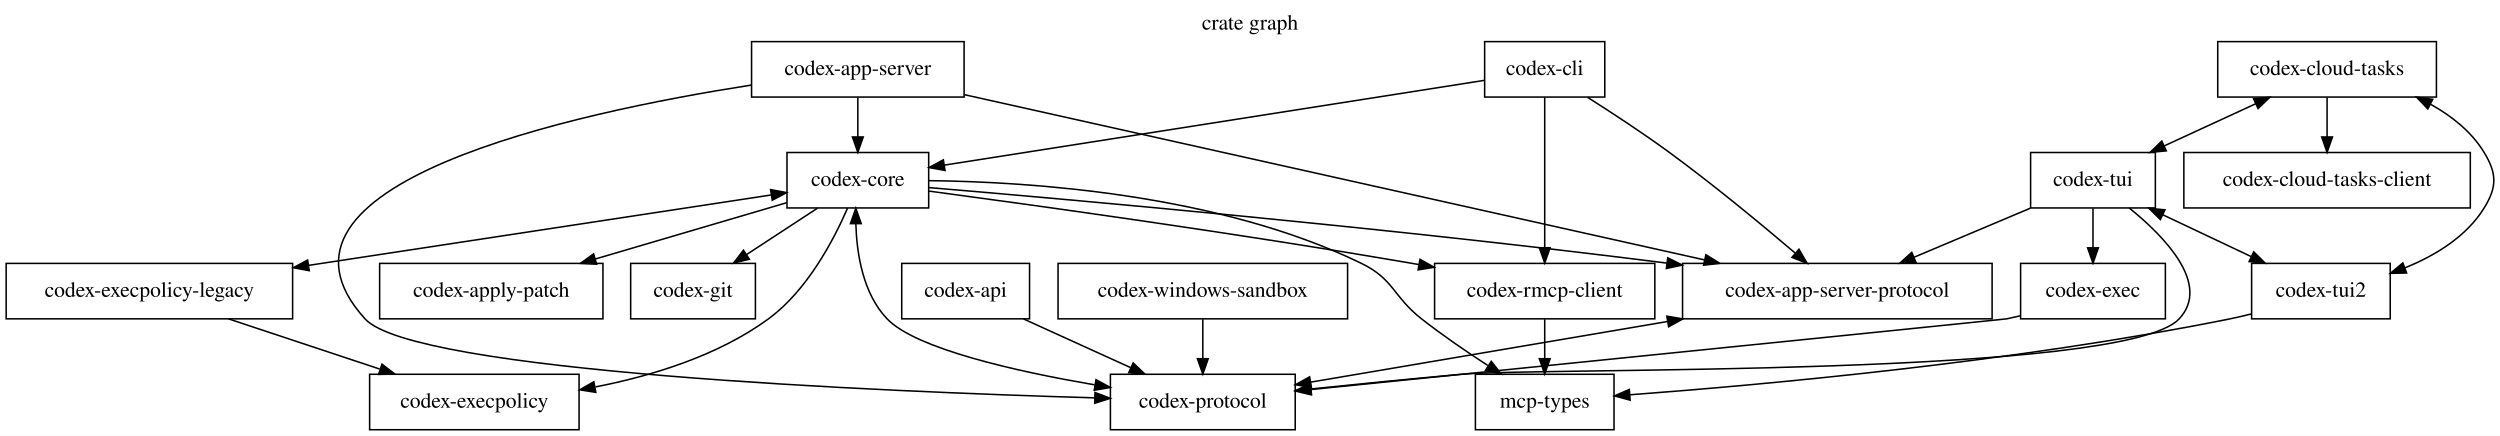
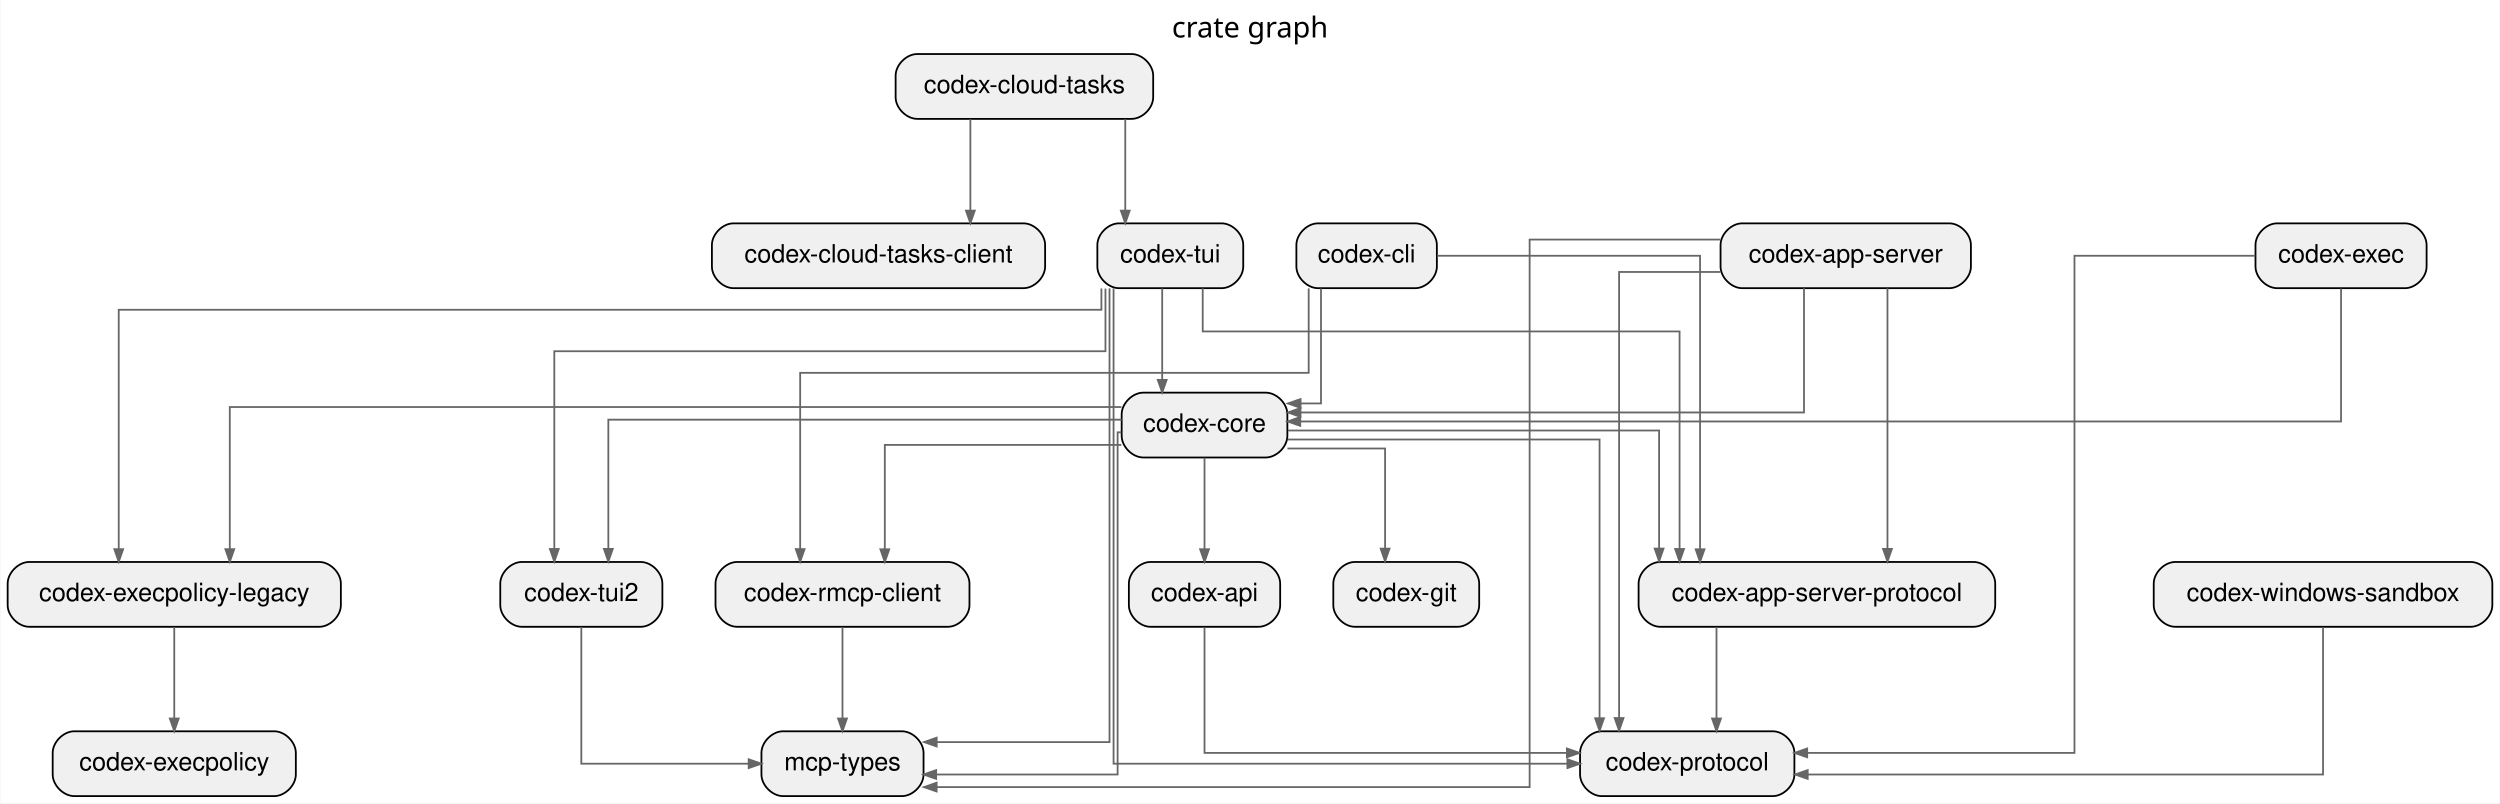
- <svg xmlns="http://www.w3.org/2000/svg" width="1623pt" height="283pt" viewBox="0.00 0.00 1623.28 283.00">
-   <g id="graph0" class="graph" transform="scale(1 1) rotate(0) translate(4 279)">
-     <polygon fill="white" stroke="transparent" points="-4,4 -4,-279 1619.28,-279 1619.28,4 -4,4" />
-     <text text-anchor="middle" x="807.64" y="-259.8" font-family="Times,serif" font-size="14.00">crate graph</text>
+ <svg xmlns="http://www.w3.org/2000/svg" width="1388pt" height="446pt" viewBox="0.00 0.00 1387.50 446.00">
+   <g id="graph0" class="graph" transform="scale(1 1) rotate(0) translate(4 442)">
+     <polygon fill="white" stroke="transparent" points="-4,4 -4,-442 1383.5,-442 1383.5,4 -4,4" />
+     <text text-anchor="middle" x="689.75" y="-421.2" font-family="Helvetica Bold" font-size="16.00">crate graph</text>
    <g id="node1" class="node">
-       <polygon fill="none" stroke="black" points="664.5,-108 581.5,-108 581.5,-72 664.5,-72 664.5,-108" />
-       <text text-anchor="middle" x="623" y="-86.3" font-family="Times,serif" font-size="14.00">codex-api</text>
+       <path fill="#f0f0f0" stroke="black" d="M694.5,-130C694.5,-130 634.5,-130 634.5,-130 628.5,-130 622.5,-124 622.5,-118 622.5,-118 622.5,-106 622.5,-106 622.5,-100 628.5,-94 634.5,-94 634.5,-94 694.5,-94 694.5,-94 700.5,-94 706.5,-100 706.5,-106 706.5,-106 706.5,-118 706.5,-118 706.5,-124 700.5,-130 694.5,-130" />
+       <text text-anchor="middle" x="664.5" y="-108.3" font-family="Helvetica,sans-Serif" font-size="14.00">codex-api</text>
+     </g>
+     <g id="node12" class="node">
+       <path fill="#f0f0f0" stroke="black" d="M980,-36C980,-36 885,-36 885,-36 879,-36 873,-30 873,-24 873,-24 873,-12 873,-12 873,-6 879,0 885,0 885,0 980,0 980,0 986,0 992,-6 992,-12 992,-12 992,-24 992,-24 992,-30 986,-36 980,-36" />
+       <text text-anchor="middle" x="932.5" y="-14.3" font-family="Helvetica,sans-Serif" font-size="14.00">codex-protocol</text>
+     </g>
+     <g id="edge1" class="edge">
+       <path fill="none" stroke="#666666" d="M664.5,-93.77C664.5,-67.99 664.5,-24 664.5,-24 664.5,-24 865.69,-24 865.69,-24" />
+       <polygon fill="#666666" stroke="#666666" points="865.69,-26.45 872.69,-24 865.69,-21.55 865.69,-26.45" />
+     </g>
+     <g id="node2" class="node">
+       <path fill="#f0f0f0" stroke="black" d="M1078,-318C1078,-318 963,-318 963,-318 957,-318 951,-312 951,-306 951,-306 951,-294 951,-294 951,-288 957,-282 963,-282 963,-282 1078,-282 1078,-282 1084,-282 1090,-288 1090,-294 1090,-294 1090,-306 1090,-306 1090,-312 1084,-318 1078,-318" />
+       <text text-anchor="middle" x="1020.5" y="-296.3" font-family="Helvetica,sans-Serif" font-size="14.00">codex-app-server</text>
+     </g>
+     <g id="node3" class="node">
+       <path fill="#f0f0f0" stroke="black" d="M1091.5,-130C1091.5,-130 917.5,-130 917.5,-130 911.5,-130 905.5,-124 905.5,-118 905.5,-118 905.5,-106 905.5,-106 905.5,-100 911.5,-94 917.5,-94 917.5,-94 1091.5,-94 1091.5,-94 1097.5,-94 1103.5,-100 1103.5,-106 1103.5,-106 1103.5,-118 1103.5,-118 1103.5,-124 1097.5,-130 1091.5,-130" />
+       <text text-anchor="middle" x="1004.5" y="-108.3" font-family="Helvetica,sans-Serif" font-size="14.00">codex-app-server-protocol</text>
+     </g>
+     <g id="edge2" class="edge">
+       <path fill="none" stroke="#666666" d="M1043.67,-281.97C1043.67,-281.97 1043.67,-137.25 1043.67,-137.25" />
+       <polygon fill="#666666" stroke="#666666" points="1046.12,-137.25 1043.67,-130.25 1041.22,-137.25 1046.12,-137.25" />
+     </g>
+     <g id="node7" class="node">
+       <path fill="#f0f0f0" stroke="black" d="M698.5,-224C698.5,-224 630.5,-224 630.5,-224 624.5,-224 618.5,-218 618.5,-212 618.5,-212 618.5,-200 618.5,-200 618.5,-194 624.5,-188 630.5,-188 630.5,-188 698.5,-188 698.5,-188 704.5,-188 710.5,-194 710.5,-200 710.5,-200 710.5,-212 710.5,-212 710.5,-218 704.5,-224 698.5,-224" />
+       <text text-anchor="middle" x="664.5" y="-202.3" font-family="Helvetica,sans-Serif" font-size="14.00">codex-core</text>
+     </g>
+     <g id="edge3" class="edge">
+       <path fill="none" stroke="#666666" d="M997.33,-281.97C997.33,-256.49 997.33,-213 997.33,-213 997.33,-213 717.78,-213 717.78,-213" />
+       <polygon fill="#666666" stroke="#666666" points="717.78,-210.55 710.78,-213 717.78,-215.45 717.78,-210.55" />
+     </g>
+     <g id="edge4" class="edge">
+       <path fill="none" stroke="#666666" d="M950.96,-291C921.86,-291 894.67,-291 894.67,-291 894.67,-291 894.67,-43.34 894.67,-43.34" />
+       <polygon fill="#666666" stroke="#666666" points="897.12,-43.34 894.67,-36.34 892.22,-43.34 897.12,-43.34" />
+     </g>
+     <g id="node17" class="node">
+       <path fill="#f0f0f0" stroke="black" d="M496.5,-36C496.5,-36 430.5,-36 430.5,-36 424.5,-36 418.5,-30 418.5,-24 418.5,-24 418.5,-12 418.5,-12 418.5,-6 424.5,0 430.5,0 430.5,0 496.5,0 496.5,0 502.5,0 508.5,-6 508.5,-12 508.5,-12 508.5,-24 508.5,-24 508.5,-30 502.5,-36 496.5,-36" />
+       <text text-anchor="middle" x="463.5" y="-14.3" font-family="Helvetica,sans-Serif" font-size="14.00">mcp-types</text>
+     </g>
+     <g id="edge5" class="edge">
+       <path fill="none" stroke="#666666" d="M950.89,-309C901.89,-309 845,-309 845,-309 845,-309 845,-5 845,-5 845,-5 515.76,-5 515.76,-5" />
+       <polygon fill="#666666" stroke="#666666" points="515.76,-2.55 508.76,-5 515.76,-7.45 515.76,-2.55" />
+     </g>
+     <g id="edge6" class="edge">
+       <path fill="none" stroke="#666666" d="M948.75,-93.88C948.75,-93.88 948.75,-43.07 948.75,-43.07" />
+       <polygon fill="#666666" stroke="#666666" points="951.2,-43.07 948.75,-36.07 946.3,-43.07 951.2,-43.07" />
+     </g>
+     <g id="node4" class="node">
+       <path fill="#f0f0f0" stroke="black" d="M781.5,-318C781.5,-318 727.5,-318 727.5,-318 721.5,-318 715.5,-312 715.5,-306 715.5,-306 715.5,-294 715.5,-294 715.5,-288 721.5,-282 727.5,-282 727.5,-282 781.5,-282 781.5,-282 787.5,-282 793.5,-288 793.5,-294 793.5,-294 793.5,-306 793.5,-306 793.5,-312 787.5,-318 781.5,-318" />
+       <text text-anchor="middle" x="754.5" y="-296.3" font-family="Helvetica,sans-Serif" font-size="14.00">codex-cli</text>
+     </g>
+     <g id="edge7" class="edge">
+       <path fill="none" stroke="#666666" d="M793.76,-300C848.1,-300 939.62,-300 939.62,-300 939.62,-300 939.62,-137.03 939.62,-137.03" />
+       <polygon fill="#666666" stroke="#666666" points="942.08,-137.03 939.62,-130.03 937.18,-137.03 942.08,-137.03" />
+     </g>
+     <g id="edge8" class="edge">
+       <path fill="none" stroke="#666666" d="M729.17,-281.8C729.17,-257.64 729.17,-218 729.17,-218 729.17,-218 717.81,-218 717.81,-218" />
+       <polygon fill="#666666" stroke="#666666" points="717.81,-215.55 710.81,-218 717.81,-220.45 717.81,-215.55" />
    </g>
    <g id="node13" class="node">
-       <polygon fill="none" stroke="black" points="837,-36 717,-36 717,0 837,0 837,-36" />
-       <text text-anchor="middle" x="777" y="-14.3" font-family="Times,serif" font-size="14.00">codex-protocol</text>
+       <path fill="#f0f0f0" stroke="black" d="M522,-130C522,-130 405,-130 405,-130 399,-130 393,-124 393,-118 393,-118 393,-106 393,-106 393,-100 399,-94 405,-94 405,-94 522,-94 522,-94 528,-94 534,-100 534,-106 534,-106 534,-118 534,-118 534,-124 528,-130 522,-130" />
+       <text text-anchor="middle" x="463.5" y="-108.3" font-family="Helvetica,sans-Serif" font-size="14.00">codex-rmcp-client</text>
    </g>
-     <g id="edge1" class="edge">
-       <path fill="none" stroke="black" d="M660.67,-71.88C681.63,-62.35 707.9,-50.41 730.18,-40.28" />
-       <polygon fill="black" stroke="black" points="731.79,-43.39 739.45,-36.07 728.9,-37.02 731.79,-43.39" />
+     <g id="edge9" class="edge">
+       <path fill="none" stroke="#666666" d="M722.33,-281.89C722.33,-262.66 722.33,-235 722.33,-235 722.33,-235 440,-235 440,-235 440,-235 440,-137.15 440,-137.15" />
+       <polygon fill="#666666" stroke="#666666" points="442.45,-137.15 440,-130.15 437.55,-137.15 442.45,-137.15" />
    </g>
-     <g id="node2" class="node">
-       <polygon fill="none" stroke="black" points="622,-252 484,-252 484,-216 622,-216 622,-252" />
-       <text text-anchor="middle" x="553" y="-230.3" font-family="Times,serif" font-size="14.00">codex-app-server</text>
+     <g id="node5" class="node">
+       <path fill="#f0f0f0" stroke="black" d="M624,-412C624,-412 505,-412 505,-412 499,-412 493,-406 493,-400 493,-400 493,-388 493,-388 493,-382 499,-376 505,-376 505,-376 624,-376 624,-376 630,-376 636,-382 636,-388 636,-388 636,-400 636,-400 636,-406 630,-412 624,-412" />
+       <text text-anchor="middle" x="564.5" y="-390.3" font-family="Helvetica,sans-Serif" font-size="14.00">codex-cloud-tasks</text>
    </g>
-     <g id="node3" class="node">
-       <polygon fill="none" stroke="black" points="1289.5,-108 1088.5,-108 1088.5,-72 1289.5,-72 1289.5,-108" />
-       <text text-anchor="middle" x="1189" y="-86.3" font-family="Times,serif" font-size="14.00">codex-app-server-protocol</text>
+     <g id="node6" class="node">
+       <path fill="#f0f0f0" stroke="black" d="M564,-318C564,-318 403,-318 403,-318 397,-318 391,-312 391,-306 391,-306 391,-294 391,-294 391,-288 397,-282 403,-282 403,-282 564,-282 564,-282 570,-282 576,-288 576,-294 576,-294 576,-306 576,-306 576,-312 570,-318 564,-318" />
+       <text text-anchor="middle" x="483.5" y="-296.3" font-family="Helvetica,sans-Serif" font-size="14.00">codex-cloud-tasks-client</text>
    </g>
-     <g id="edge2" class="edge">
-       <path fill="none" stroke="black" d="M622.27,-217.53C739.12,-191.45 975.06,-138.77 1102.56,-110.3" />
-       <polygon fill="black" stroke="black" points="1103.67,-113.64 1112.67,-108.04 1102.15,-106.81 1103.67,-113.64" />
+     <g id="edge10" class="edge">
+       <path fill="none" stroke="#666666" d="M534.5,-375.88C534.5,-375.88 534.5,-325.07 534.5,-325.07" />
+       <polygon fill="#666666" stroke="#666666" points="536.95,-325.07 534.5,-318.07 532.05,-325.07 536.95,-325.07" />
+     </g>
+     <g id="node14" class="node">
+       <path fill="#f0f0f0" stroke="black" d="M674,-318C674,-318 617,-318 617,-318 611,-318 605,-312 605,-306 605,-306 605,-294 605,-294 605,-288 611,-282 617,-282 617,-282 674,-282 674,-282 680,-282 686,-288 686,-294 686,-294 686,-306 686,-306 686,-312 680,-318 674,-318" />
+       <text text-anchor="middle" x="645.5" y="-296.3" font-family="Helvetica,sans-Serif" font-size="14.00">codex-tui</text>
+     </g>
+     <g id="edge11" class="edge">
+       <path fill="none" stroke="#666666" d="M620.5,-375.88C620.5,-375.88 620.5,-325.07 620.5,-325.07" />
+       <polygon fill="#666666" stroke="#666666" points="622.95,-325.07 620.5,-318.07 618.05,-325.07 622.95,-325.07" />
+     </g>
+     <g id="edge12" class="edge">
+       <path fill="none" stroke="#666666" d="M664.5,-187.88C664.5,-187.88 664.5,-137.07 664.5,-137.07" />
+       <polygon fill="#666666" stroke="#666666" points="666.95,-137.07 664.5,-130.07 662.05,-137.07 666.95,-137.07" />
+     </g>
+     <g id="edge13" class="edge">
+       <path fill="none" stroke="#666666" d="M710.79,-203C783.65,-203 916.88,-203 916.88,-203 916.88,-203 916.88,-137.42 916.88,-137.42" />
+       <polygon fill="#666666" stroke="#666666" points="919.33,-137.42 916.88,-130.42 914.43,-137.42 919.33,-137.42" />
+     </g>
+     <g id="node10" class="node">
+       <path fill="#f0f0f0" stroke="black" d="M173,-130C173,-130 12,-130 12,-130 6,-130 0,-124 0,-118 0,-118 0,-106 0,-106 0,-100 6,-94 12,-94 12,-94 173,-94 173,-94 179,-94 185,-100 185,-106 185,-106 185,-118 185,-118 185,-124 179,-130 173,-130" />
+       <text text-anchor="middle" x="92.5" y="-108.3" font-family="Helvetica,sans-Serif" font-size="14.00">codex-execpolicy-legacy</text>
+     </g>
+     <g id="edge14" class="edge">
+       <path fill="none" stroke="#666666" d="M618.36,-216C487.49,-216 123.33,-216 123.33,-216 123.33,-216 123.33,-137.12 123.33,-137.12" />
+       <polygon fill="#666666" stroke="#666666" points="125.78,-137.12 123.33,-130.12 120.88,-137.12 125.78,-137.12" />
+     </g>
+     <g id="node11" class="node">
+       <path fill="#f0f0f0" stroke="black" d="M805,-130C805,-130 748,-130 748,-130 742,-130 736,-124 736,-118 736,-118 736,-106 736,-106 736,-100 742,-94 748,-94 748,-94 805,-94 805,-94 811,-94 817,-100 817,-106 817,-106 817,-118 817,-118 817,-124 811,-130 805,-130" />
+       <text text-anchor="middle" x="776.5" y="-108.3" font-family="Helvetica,sans-Serif" font-size="14.00">codex-git</text>
+     </g>
+     <g id="edge15" class="edge">
+       <path fill="none" stroke="#666666" d="M710.52,-193C736.87,-193 764.75,-193 764.75,-193 764.75,-193 764.75,-137.38 764.75,-137.38" />
+       <polygon fill="#666666" stroke="#666666" points="767.2,-137.38 764.75,-130.38 762.3,-137.38 767.2,-137.38" />
+     </g>
+     <g id="edge16" class="edge">
+       <path fill="none" stroke="#666666" d="M710.75,-198C775.1,-198 883.83,-198 883.83,-198 883.83,-198 883.83,-43.25 883.83,-43.25" />
+       <polygon fill="#666666" stroke="#666666" points="886.28,-43.25 883.83,-36.25 881.38,-43.25 886.28,-43.25" />
+     </g>
+     <g id="edge17" class="edge">
+       <path fill="none" stroke="#666666" d="M618.33,-195C565.73,-195 487,-195 487,-195 487,-195 487,-137.01 487,-137.01" />
+       <polygon fill="#666666" stroke="#666666" points="489.45,-137.01 487,-130.01 484.55,-137.01 489.45,-137.01" />
+     </g>
+     <g id="node15" class="node">
+       <path fill="#f0f0f0" stroke="black" d="M351.5,-130C351.5,-130 285.5,-130 285.5,-130 279.5,-130 273.5,-124 273.5,-118 273.5,-118 273.5,-106 273.5,-106 273.5,-100 279.5,-94 285.5,-94 285.5,-94 351.5,-94 351.5,-94 357.5,-94 363.5,-100 363.5,-106 363.5,-106 363.5,-118 363.5,-118 363.5,-124 357.5,-130 351.5,-130" />
+       <text text-anchor="middle" x="318.5" y="-108.3" font-family="Helvetica,sans-Serif" font-size="14.00">codex-tui2</text>
+     </g>
+     <g id="edge18" class="edge">
+       <path fill="none" stroke="#666666" d="M618.48,-209C527.53,-209 333.5,-209 333.5,-209 333.5,-209 333.5,-137.24 333.5,-137.24" />
+       <polygon fill="#666666" stroke="#666666" points="335.95,-137.24 333.5,-130.24 331.05,-137.24 335.95,-137.24" />
+     </g>
+     <g id="edge19" class="edge">
+       <path fill="none" stroke="#666666" d="M618.32,-202C617,-202 616.25,-202 616.25,-202 616.25,-202 616.25,-12 616.25,-12 616.25,-12 515.5,-12 515.5,-12" />
+       <polygon fill="#666666" stroke="#666666" points="515.5,-9.55 508.5,-12 515.5,-14.45 515.5,-9.55" />
    </g>
    <g id="node8" class="node">
-       <polygon fill="none" stroke="black" points="599,-180 507,-180 507,-144 599,-144 599,-180" />
-       <text text-anchor="middle" x="553" y="-158.3" font-family="Times,serif" font-size="14.00">codex-core</text>
+       <path fill="#f0f0f0" stroke="black" d="M1331,-318C1331,-318 1260,-318 1260,-318 1254,-318 1248,-312 1248,-306 1248,-306 1248,-294 1248,-294 1248,-288 1254,-282 1260,-282 1260,-282 1331,-282 1331,-282 1337,-282 1343,-288 1343,-294 1343,-294 1343,-306 1343,-306 1343,-312 1337,-318 1331,-318" />
+       <text text-anchor="middle" x="1295.5" y="-296.3" font-family="Helvetica,sans-Serif" font-size="14.00">codex-exec</text>
    </g>
-     <g id="edge3" class="edge">
-       <path fill="none" stroke="black" d="M553,-215.7C553,-207.98 553,-198.71 553,-190.11" />
-       <polygon fill="black" stroke="black" points="556.5,-190.1 553,-180.1 549.5,-190.1 556.5,-190.1" />
+     <g id="edge20" class="edge">
+       <path fill="none" stroke="#666666" d="M1295.5,-281.82C1295.5,-255.01 1295.5,-208 1295.5,-208 1295.5,-208 717.64,-208 717.64,-208" />
+       <polygon fill="#666666" stroke="#666666" points="717.64,-205.55 710.64,-208 717.64,-210.45 717.64,-205.55" />
    </g>
-     <g id="edge4" class="edge">
-       <path fill="none" stroke="black" d="M483.87,-223.79C367.76,-205.69 153.71,-159.4 233,-72 264.26,-37.55 566.81,-24.78 706.71,-20.69" />
-       <polygon fill="black" stroke="black" points="707,-24.18 716.9,-20.4 706.8,-17.18 707,-24.18" />
+     <g id="edge21" class="edge">
+       <path fill="none" stroke="#666666" d="M1247.86,-300C1204.59,-300 1147.5,-300 1147.5,-300 1147.5,-300 1147.5,-24 1147.5,-24 1147.5,-24 999.1,-24 999.1,-24" />
+       <polygon fill="#666666" stroke="#666666" points="999.1,-21.55 992.1,-24 999.1,-26.45 999.1,-21.55" />
    </g>
-     <g id="edge5" class="edge">
-       <path fill="none" stroke="black" d="M1078.44,-70.22C1004.84,-57.71 910.37,-41.66 846.97,-30.89" />
-       <polygon fill="black" stroke="black" points="1078.3,-73.74 1088.74,-71.97 1079.47,-66.84 1078.3,-73.74" />
-       <polygon fill="black" stroke="black" points="847.52,-27.43 837.07,-29.21 846.34,-34.33 847.52,-27.43" />
+     <g id="node9" class="node">
+       <path fill="#f0f0f0" stroke="black" d="M148,-36C148,-36 37,-36 37,-36 31,-36 25,-30 25,-24 25,-24 25,-12 25,-12 25,-6 31,0 37,0 37,0 148,0 148,0 154,0 160,-6 160,-12 160,-12 160,-24 160,-24 160,-30 154,-36 148,-36" />
+       <text text-anchor="middle" x="92.5" y="-14.3" font-family="Helvetica,sans-Serif" font-size="14.00">codex-execpolicy</text>
    </g>
-     <g id="node4" class="node">
-       <polygon fill="none" stroke="black" points="387.5,-108 242.5,-108 242.5,-72 387.5,-72 387.5,-108" />
-       <text text-anchor="middle" x="315" y="-86.3" font-family="Times,serif" font-size="14.00">codex-apply-patch</text>
+     <g id="edge22" class="edge">
+       <path fill="none" stroke="#666666" d="M92.5,-93.88C92.5,-93.88 92.5,-43.07 92.5,-43.07" />
+       <polygon fill="#666666" stroke="#666666" points="94.95,-43.07 92.5,-36.07 90.05,-43.07 94.95,-43.07" />
    </g>
-     <g id="node5" class="node">
-       <polygon fill="none" stroke="black" points="1038,-252 960,-252 960,-216 1038,-216 1038,-252" />
-       <text text-anchor="middle" x="999" y="-230.3" font-family="Times,serif" font-size="14.00">codex-cli</text>
+     <g id="edge23" class="edge">
+       <path fill="none" stroke="#666666" d="M463.5,-93.88C463.5,-93.88 463.5,-43.07 463.5,-43.07" />
+       <polygon fill="#666666" stroke="#666666" points="465.95,-43.07 463.5,-36.07 461.05,-43.07 465.95,-43.07" />
    </g>
-     <g id="edge6" class="edge">
-       <path fill="none" stroke="black" d="M1026.86,-215.8C1042.71,-205.75 1062.78,-192.61 1080,-180 1108.66,-159.01 1139.94,-133.15 1161.6,-114.72" />
-       <polygon fill="black" stroke="black" points="1164.08,-117.21 1169.41,-108.05 1159.53,-111.89 1164.08,-117.21" />
+     <g id="edge24" class="edge">
+       <path fill="none" stroke="#666666" d="M663.5,-281.94C663.5,-270.56 663.5,-258 663.5,-258 663.5,-258 928.25,-258 928.25,-258 928.25,-258 928.25,-137.2 928.25,-137.2" />
+       <polygon fill="#666666" stroke="#666666" points="930.7,-137.2 928.25,-130.2 925.8,-137.2 930.7,-137.2" />
    </g>
-     <g id="edge7" class="edge">
-       <path fill="none" stroke="black" d="M959.81,-226.85C880.52,-214.4 700.84,-186.2 609.13,-171.81" />
-       <polygon fill="black" stroke="black" points="609.62,-168.34 599.19,-170.25 608.53,-175.26 609.62,-168.34" />
+     <g id="edge25" class="edge">
+       <path fill="none" stroke="#666666" d="M641,-281.88C641,-281.88 641,-231.07 641,-231.07" />
+       <polygon fill="#666666" stroke="#666666" points="643.45,-231.07 641,-224.07 638.55,-231.07 643.45,-231.07" />
    </g>
-     <g id="node14" class="node">
-       <polygon fill="none" stroke="black" points="1070.5,-108 927.5,-108 927.5,-72 1070.5,-72 1070.5,-108" />
-       <text text-anchor="middle" x="999" y="-86.3" font-family="Times,serif" font-size="14.00">codex-rmcp-client</text>
+     <g id="edge26" class="edge">
+       <path fill="none" stroke="#666666" d="M607.25,-281.86C607.25,-275.54 607.25,-270 607.25,-270 607.25,-270 61.67,-270 61.67,-270 61.67,-270 61.67,-137.12 61.67,-137.12" />
+       <polygon fill="#666666" stroke="#666666" points="64.12,-137.12 61.67,-130.12 59.22,-137.12 64.12,-137.12" />
    </g>
-     <g id="edge8" class="edge">
-       <path fill="none" stroke="black" d="M999,-215.87C999,-191.67 999,-147.21 999,-118.39" />
-       <polygon fill="black" stroke="black" points="1002.5,-118.19 999,-108.19 995.5,-118.19 1002.5,-118.19" />
+     <g id="edge27" class="edge">
+       <path fill="none" stroke="#666666" d="M614,-281.93C614,-219.69 614,-18 614,-18 614,-18 865.97,-18 865.97,-18" />
+       <polygon fill="#666666" stroke="#666666" points="865.97,-20.45 872.97,-18 865.97,-15.55 865.97,-20.45" />
    </g>
-     <g id="node6" class="node">
-       <polygon fill="none" stroke="black" points="1578,-252 1436,-252 1436,-216 1578,-216 1578,-252" />
-       <text text-anchor="middle" x="1507" y="-230.3" font-family="Times,serif" font-size="14.00">codex-cloud-tasks</text>
+     <g id="edge28" class="edge">
+       <path fill="none" stroke="#666666" d="M609.5,-281.76C609.5,-266.43 609.5,-247 609.5,-247 609.5,-247 303.5,-247 303.5,-247 303.5,-247 303.5,-137.21 303.5,-137.21" />
+       <polygon fill="#666666" stroke="#666666" points="305.95,-137.21 303.5,-130.21 301.05,-137.21 305.95,-137.21" />
    </g>
-     <g id="node7" class="node">
-       <polygon fill="none" stroke="black" points="1600,-180 1414,-180 1414,-144 1600,-144 1600,-180" />
-       <text text-anchor="middle" x="1507" y="-158.3" font-family="Times,serif" font-size="14.00">codex-cloud-tasks-client</text>
+     <g id="edge29" class="edge">
+       <path fill="none" stroke="#666666" d="M611.75,-281.87C611.75,-221.33 611.75,-30 611.75,-30 611.75,-30 515.79,-30 515.79,-30" />
+       <polygon fill="#666666" stroke="#666666" points="515.79,-27.55 508.79,-30 515.79,-32.45 515.79,-27.55" />
    </g>
-     <g id="edge9" class="edge">
-       <path fill="none" stroke="black" d="M1507,-215.7C1507,-207.98 1507,-198.71 1507,-190.11" />
-       <polygon fill="black" stroke="black" points="1510.5,-190.1 1507,-180.1 1503.5,-190.1 1510.5,-190.1" />
-     </g>
-     <g id="node15" class="node">
-       <polygon fill="none" stroke="black" points="1395.5,-180 1314.5,-180 1314.5,-144 1395.5,-144 1395.5,-180" />
-       <text text-anchor="middle" x="1355" y="-158.3" font-family="Times,serif" font-size="14.00">codex-tui</text>
-     </g>
-     <g id="edge10" class="edge">
-       <path fill="none" stroke="black" d="M1460.66,-211.66C1441.84,-202.99 1420.14,-193 1401.33,-184.33" />
-       <polygon fill="black" stroke="black" points="1459.27,-214.87 1469.82,-215.88 1462.2,-208.51 1459.27,-214.87" />
-       <polygon fill="black" stroke="black" points="1402.61,-181.07 1392.06,-180.07 1399.68,-187.43 1402.61,-181.07" />
+     <g id="edge30" class="edge">
+       <path fill="none" stroke="#666666" d="M318.5,-93.88C318.5,-66.56 318.5,-18 318.5,-18 318.5,-18 411.42,-18 411.42,-18" />
+       <polygon fill="#666666" stroke="#666666" points="411.42,-20.45 418.42,-18 411.42,-15.55 411.42,-20.45" />
    </g>
    <g id="node16" class="node">
-       <polygon fill="none" stroke="black" points="1548,-108 1458,-108 1458,-72 1548,-72 1548,-108" />
-       <text text-anchor="middle" x="1503" y="-86.3" font-family="Times,serif" font-size="14.00">codex-tui2</text>
+       <path fill="#f0f0f0" stroke="black" d="M1367.5,-130C1367.5,-130 1203.5,-130 1203.5,-130 1197.5,-130 1191.5,-124 1191.5,-118 1191.5,-118 1191.5,-106 1191.5,-106 1191.5,-100 1197.5,-94 1203.5,-94 1203.5,-94 1367.5,-94 1367.5,-94 1373.5,-94 1379.5,-100 1379.5,-106 1379.5,-106 1379.5,-118 1379.5,-118 1379.5,-124 1373.5,-130 1367.5,-130" />
+       <text text-anchor="middle" x="1285.5" y="-108.3" font-family="Helvetica,sans-Serif" font-size="14.00">codex-windows-sandbox</text>
    </g>
-     <g id="edge11" class="edge">
-       <path fill="none" stroke="black" d="M1574.25,-211.28C1588.05,-203.62 1600.84,-193.43 1609,-180 1617.31,-166.32 1617.41,-157.61 1609,-144 1597.52,-125.42 1577.34,-113.14 1557.65,-105.13" />
-       <polygon fill="black" stroke="black" points="1572.39,-208.3 1565.07,-215.96 1575.57,-214.53 1572.39,-208.3" />
-       <polygon fill="black" stroke="black" points="1558.65,-101.76 1548.06,-101.53 1556.19,-108.32 1558.65,-101.76" />
-     </g>
-     <g id="edge12" class="edge">
-       <path fill="none" stroke="black" d="M599.27,-157.2C689.44,-149.61 895.22,-131.38 1078.28,-108.19" />
-       <polygon fill="black" stroke="black" points="1078.89,-111.64 1088.36,-106.9 1078,-104.69 1078.89,-111.64" />
-     </g>
-     <g id="edge13" class="edge">
-       <path fill="none" stroke="black" d="M506.83,-147.42C471.49,-137.03 422.22,-122.54 382.46,-110.84" />
-       <polygon fill="black" stroke="black" points="383.42,-107.48 372.84,-108.01 381.44,-114.19 383.42,-107.48" />
-     </g>
-     <g id="node10" class="node">
-       <polygon fill="none" stroke="black" points="372,-36 236,-36 236,0 372,0 372,-36" />
-       <text text-anchor="middle" x="304" y="-14.3" font-family="Times,serif" font-size="14.00">codex-execpolicy</text>
-     </g>
-     <g id="edge14" class="edge">
-       <path fill="none" stroke="black" d="M546.33,-143.89C537.57,-123.69 520.3,-90.52 495,-72 462.39,-48.12 419.49,-35 382.62,-27.79" />
-       <polygon fill="black" stroke="black" points="382.86,-24.27 372.39,-25.91 381.59,-31.16 382.86,-24.27" />
-     </g>
-     <g id="node11" class="node">
-       <polygon fill="none" stroke="black" points="186,-108 0,-108 0,-72 186,-72 186,-108" />
-       <text text-anchor="middle" x="93" y="-86.3" font-family="Times,serif" font-size="14.00">codex-execpolicy-legacy</text>
-     </g>
-     <g id="edge15" class="edge">
-       <path fill="none" stroke="black" d="M496.77,-152.44C422.22,-141.1 289.29,-120.87 196.39,-106.73" />
-       <polygon fill="black" stroke="black" points="496.37,-155.92 506.79,-153.97 497.43,-149 496.37,-155.92" />
-       <polygon fill="black" stroke="black" points="196.82,-103.26 186.4,-105.21 195.76,-110.18 196.82,-103.26" />
-     </g>
-     <g id="node12" class="node">
-       <polygon fill="none" stroke="black" points="486.5,-108 405.5,-108 405.5,-72 486.5,-72 486.5,-108" />
-       <text text-anchor="middle" x="446" y="-86.3" font-family="Times,serif" font-size="14.00">codex-git</text>
-     </g>
-     <g id="edge16" class="edge">
-       <path fill="none" stroke="black" d="M526.82,-143.88C512.96,-134.81 495.76,-123.55 480.79,-113.76" />
-       <polygon fill="black" stroke="black" points="482.56,-110.74 472.28,-108.19 478.73,-116.59 482.56,-110.74" />
-     </g>
-     <g id="edge17" class="edge">
-       <path fill="none" stroke="black" d="M551.71,-133.65C552.3,-114.02 556.41,-88.27 572,-72 590.63,-52.56 655.06,-38.01 706.78,-29.13" />
-       <polygon fill="black" stroke="black" points="548.21,-133.82 551.69,-143.83 555.21,-133.83 548.21,-133.82" />
-       <polygon fill="black" stroke="black" points="707.65,-32.53 716.93,-27.42 706.49,-25.63 707.65,-32.53" />
-     </g>
-     <g id="edge18" class="edge">
-       <path fill="none" stroke="black" d="M599.15,-154.94C667.75,-145.77 800.63,-127.37 913,-108 914.45,-107.75 915.92,-107.49 917.4,-107.23" />
-       <polygon fill="black" stroke="black" points="918.03,-110.67 927.25,-105.46 916.79,-103.79 918.03,-110.67" />
-     </g>
-     <g id="node18" class="node">
-       <polygon fill="none" stroke="black" points="1044,-36 954,-36 954,0 1044,0 1044,-36" />
-       <text text-anchor="middle" x="999" y="-14.3" font-family="Times,serif" font-size="14.00">mcp-types</text>
-     </g>
-     <g id="edge19" class="edge">
-       <path fill="none" stroke="black" d="M599.11,-161.73C664.79,-161 787.57,-153 880,-108 901.21,-97.67 900.44,-86.56 919,-72 932.55,-61.37 948.2,-50.68 962.04,-41.72" />
-       <polygon fill="black" stroke="black" points="964.3,-44.43 970.84,-36.1 960.53,-38.53 964.3,-44.43" />
-     </g>
-     <g id="node9" class="node">
-       <polygon fill="none" stroke="black" points="1402,-108 1308,-108 1308,-72 1402,-72 1402,-108" />
-       <text text-anchor="middle" x="1355" y="-86.3" font-family="Times,serif" font-size="14.00">codex-exec</text>
-     </g>
-     <g id="edge20" class="edge">
-       <path fill="none" stroke="black" d="M1307.81,-73.97C1304.84,-73.25 1301.89,-72.58 1299,-72 1297.63,-71.72 989.8,-40.54 847.56,-26.14" />
-       <polygon fill="black" stroke="black" points="847.5,-22.62 837.2,-25.09 846.8,-29.58 847.5,-22.62" />
-     </g>
-     <g id="edge21" class="edge">
-       <path fill="none" stroke="black" d="M144.35,-71.97C173.96,-62.14 211.37,-49.73 242.54,-39.39" />
-       <polygon fill="black" stroke="black" points="244.03,-42.58 252.42,-36.11 241.83,-35.94 244.03,-42.58" />
-     </g>
-     <g id="edge22" class="edge">
-       <path fill="none" stroke="black" d="M999,-71.7C999,-63.98 999,-54.71 999,-46.11" />
-       <polygon fill="black" stroke="black" points="1002.5,-46.1 999,-36.1 995.5,-46.1 1002.5,-46.1" />
-     </g>
-     <g id="edge23" class="edge">
-       <path fill="none" stroke="black" d="M1314.39,-143.88C1291.6,-134.26 1262.97,-122.19 1238.83,-112.01" />
-       <polygon fill="black" stroke="black" points="1240.05,-108.73 1229.48,-108.07 1237.33,-115.18 1240.05,-108.73" />
-     </g>
-     <g id="edge24" class="edge">
-       <path fill="none" stroke="black" d="M1355,-143.7C1355,-135.98 1355,-126.71 1355,-118.11" />
-       <polygon fill="black" stroke="black" points="1358.5,-118.1 1355,-108.1 1351.5,-118.1 1358.5,-118.1" />
-     </g>
-     <g id="edge25" class="edge">
-       <path fill="none" stroke="black" d="M1378.53,-143.98C1401.93,-125.06 1431.59,-94.24 1411,-72 1375.72,-33.89 996.73,-40.61 945,-36 912.86,-33.13 877.31,-29.59 847.21,-26.48" />
-       <polygon fill="black" stroke="black" points="847.54,-23 837.23,-25.44 846.81,-29.96 847.54,-23" />
-     </g>
-     <g id="edge26" class="edge">
-       <path fill="none" stroke="black" d="M1400.41,-139.52C1418.6,-130.92 1439.51,-121.03 1457.69,-112.43" />
-       <polygon fill="black" stroke="black" points="1398.75,-136.44 1391.2,-143.88 1401.74,-142.76 1398.75,-136.44" />
-       <polygon fill="black" stroke="black" points="1459.37,-115.51 1466.91,-108.07 1456.38,-109.18 1459.37,-115.51" />
-     </g>
-     <g id="edge27" class="edge">
-       <path fill="none" stroke="black" d="M1457.77,-75.16C1453.14,-73.99 1448.49,-72.91 1444,-72 1305.27,-43.95 1139,-29 1054.38,-22.7" />
-       <polygon fill="black" stroke="black" points="1054.46,-19.19 1044.23,-21.95 1053.95,-26.18 1054.46,-19.19" />
-     </g>
-     <g id="node17" class="node">
-       <polygon fill="none" stroke="black" points="871,-108 683,-108 683,-72 871,-72 871,-108" />
-       <text text-anchor="middle" x="777" y="-86.3" font-family="Times,serif" font-size="14.00">codex-windows-sandbox</text>
-     </g>
-     <g id="edge28" class="edge">
-       <path fill="none" stroke="black" d="M777,-71.7C777,-63.98 777,-54.71 777,-46.11" />
-       <polygon fill="black" stroke="black" points="780.5,-46.1 777,-36.1 773.5,-46.1 780.5,-46.1" />
+     <g id="edge31" class="edge">
+       <path fill="none" stroke="#666666" d="M1285.5,-93.66C1285.5,-64.79 1285.5,-12 1285.5,-12 1285.5,-12 999.38,-12 999.38,-12" />
+       <polygon fill="#666666" stroke="#666666" points="999.38,-9.55 992.38,-12 999.38,-14.45 999.38,-9.55" />
    </g>
  </g>
</svg>
